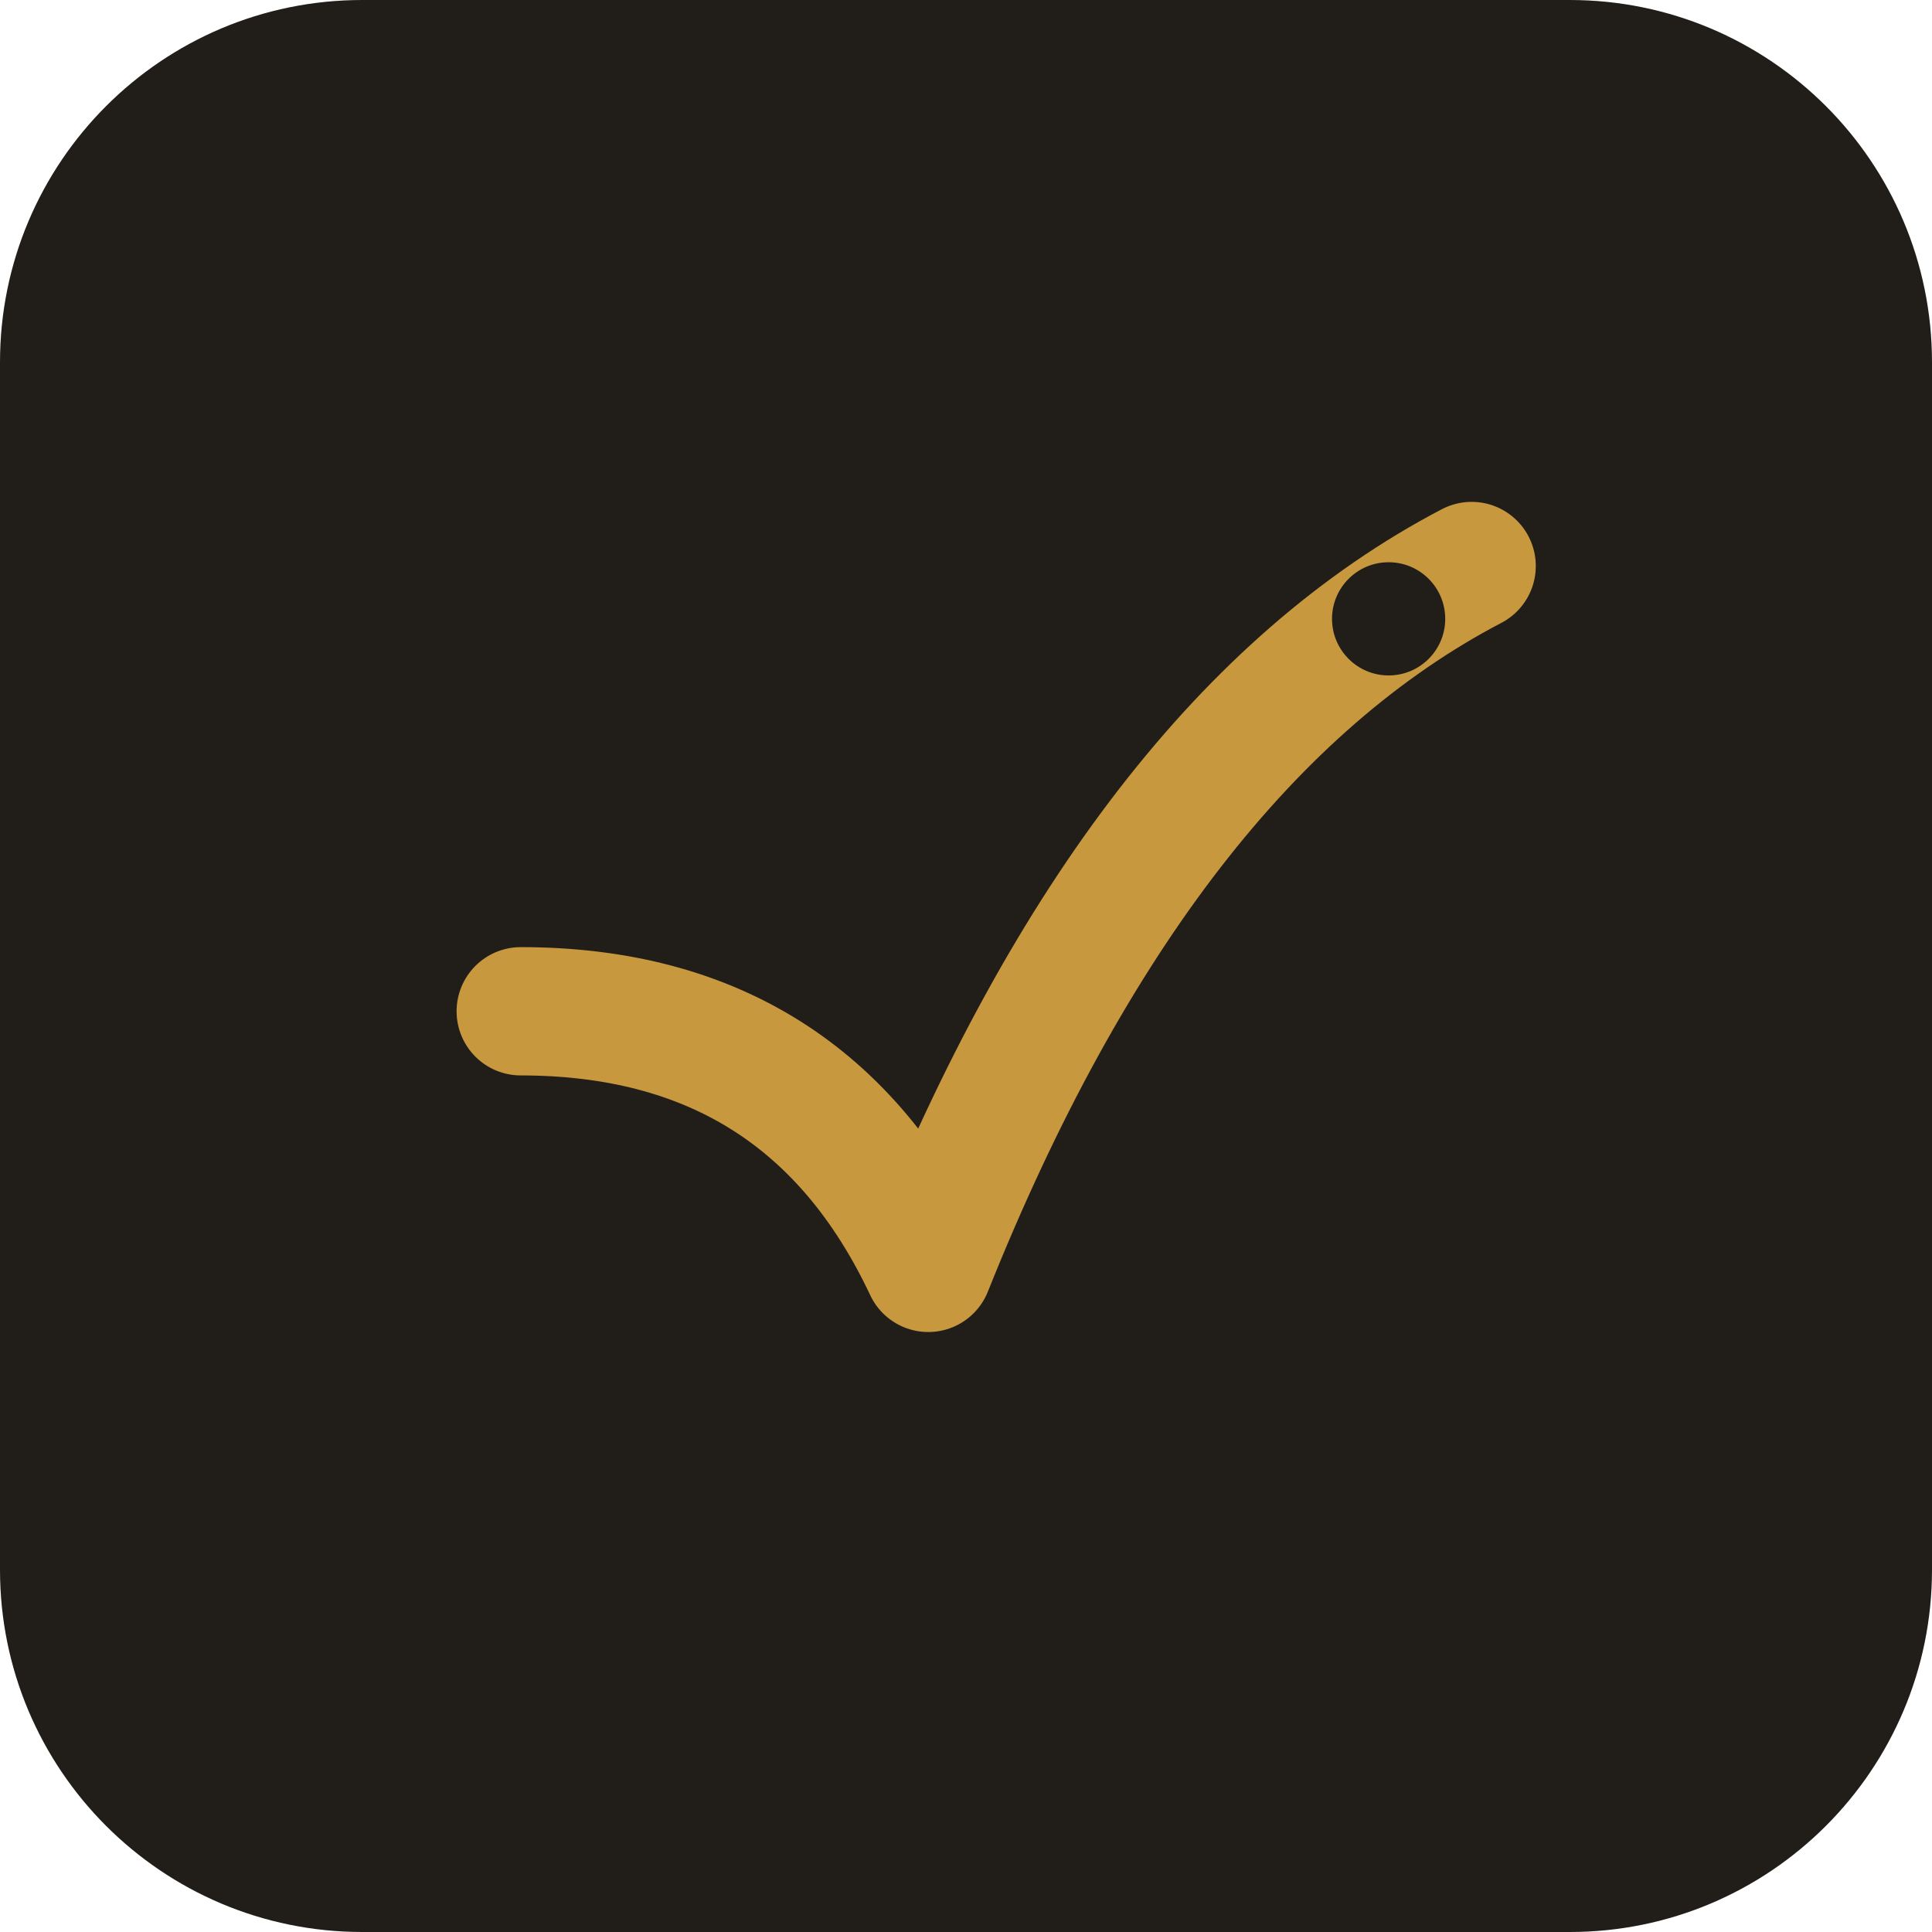
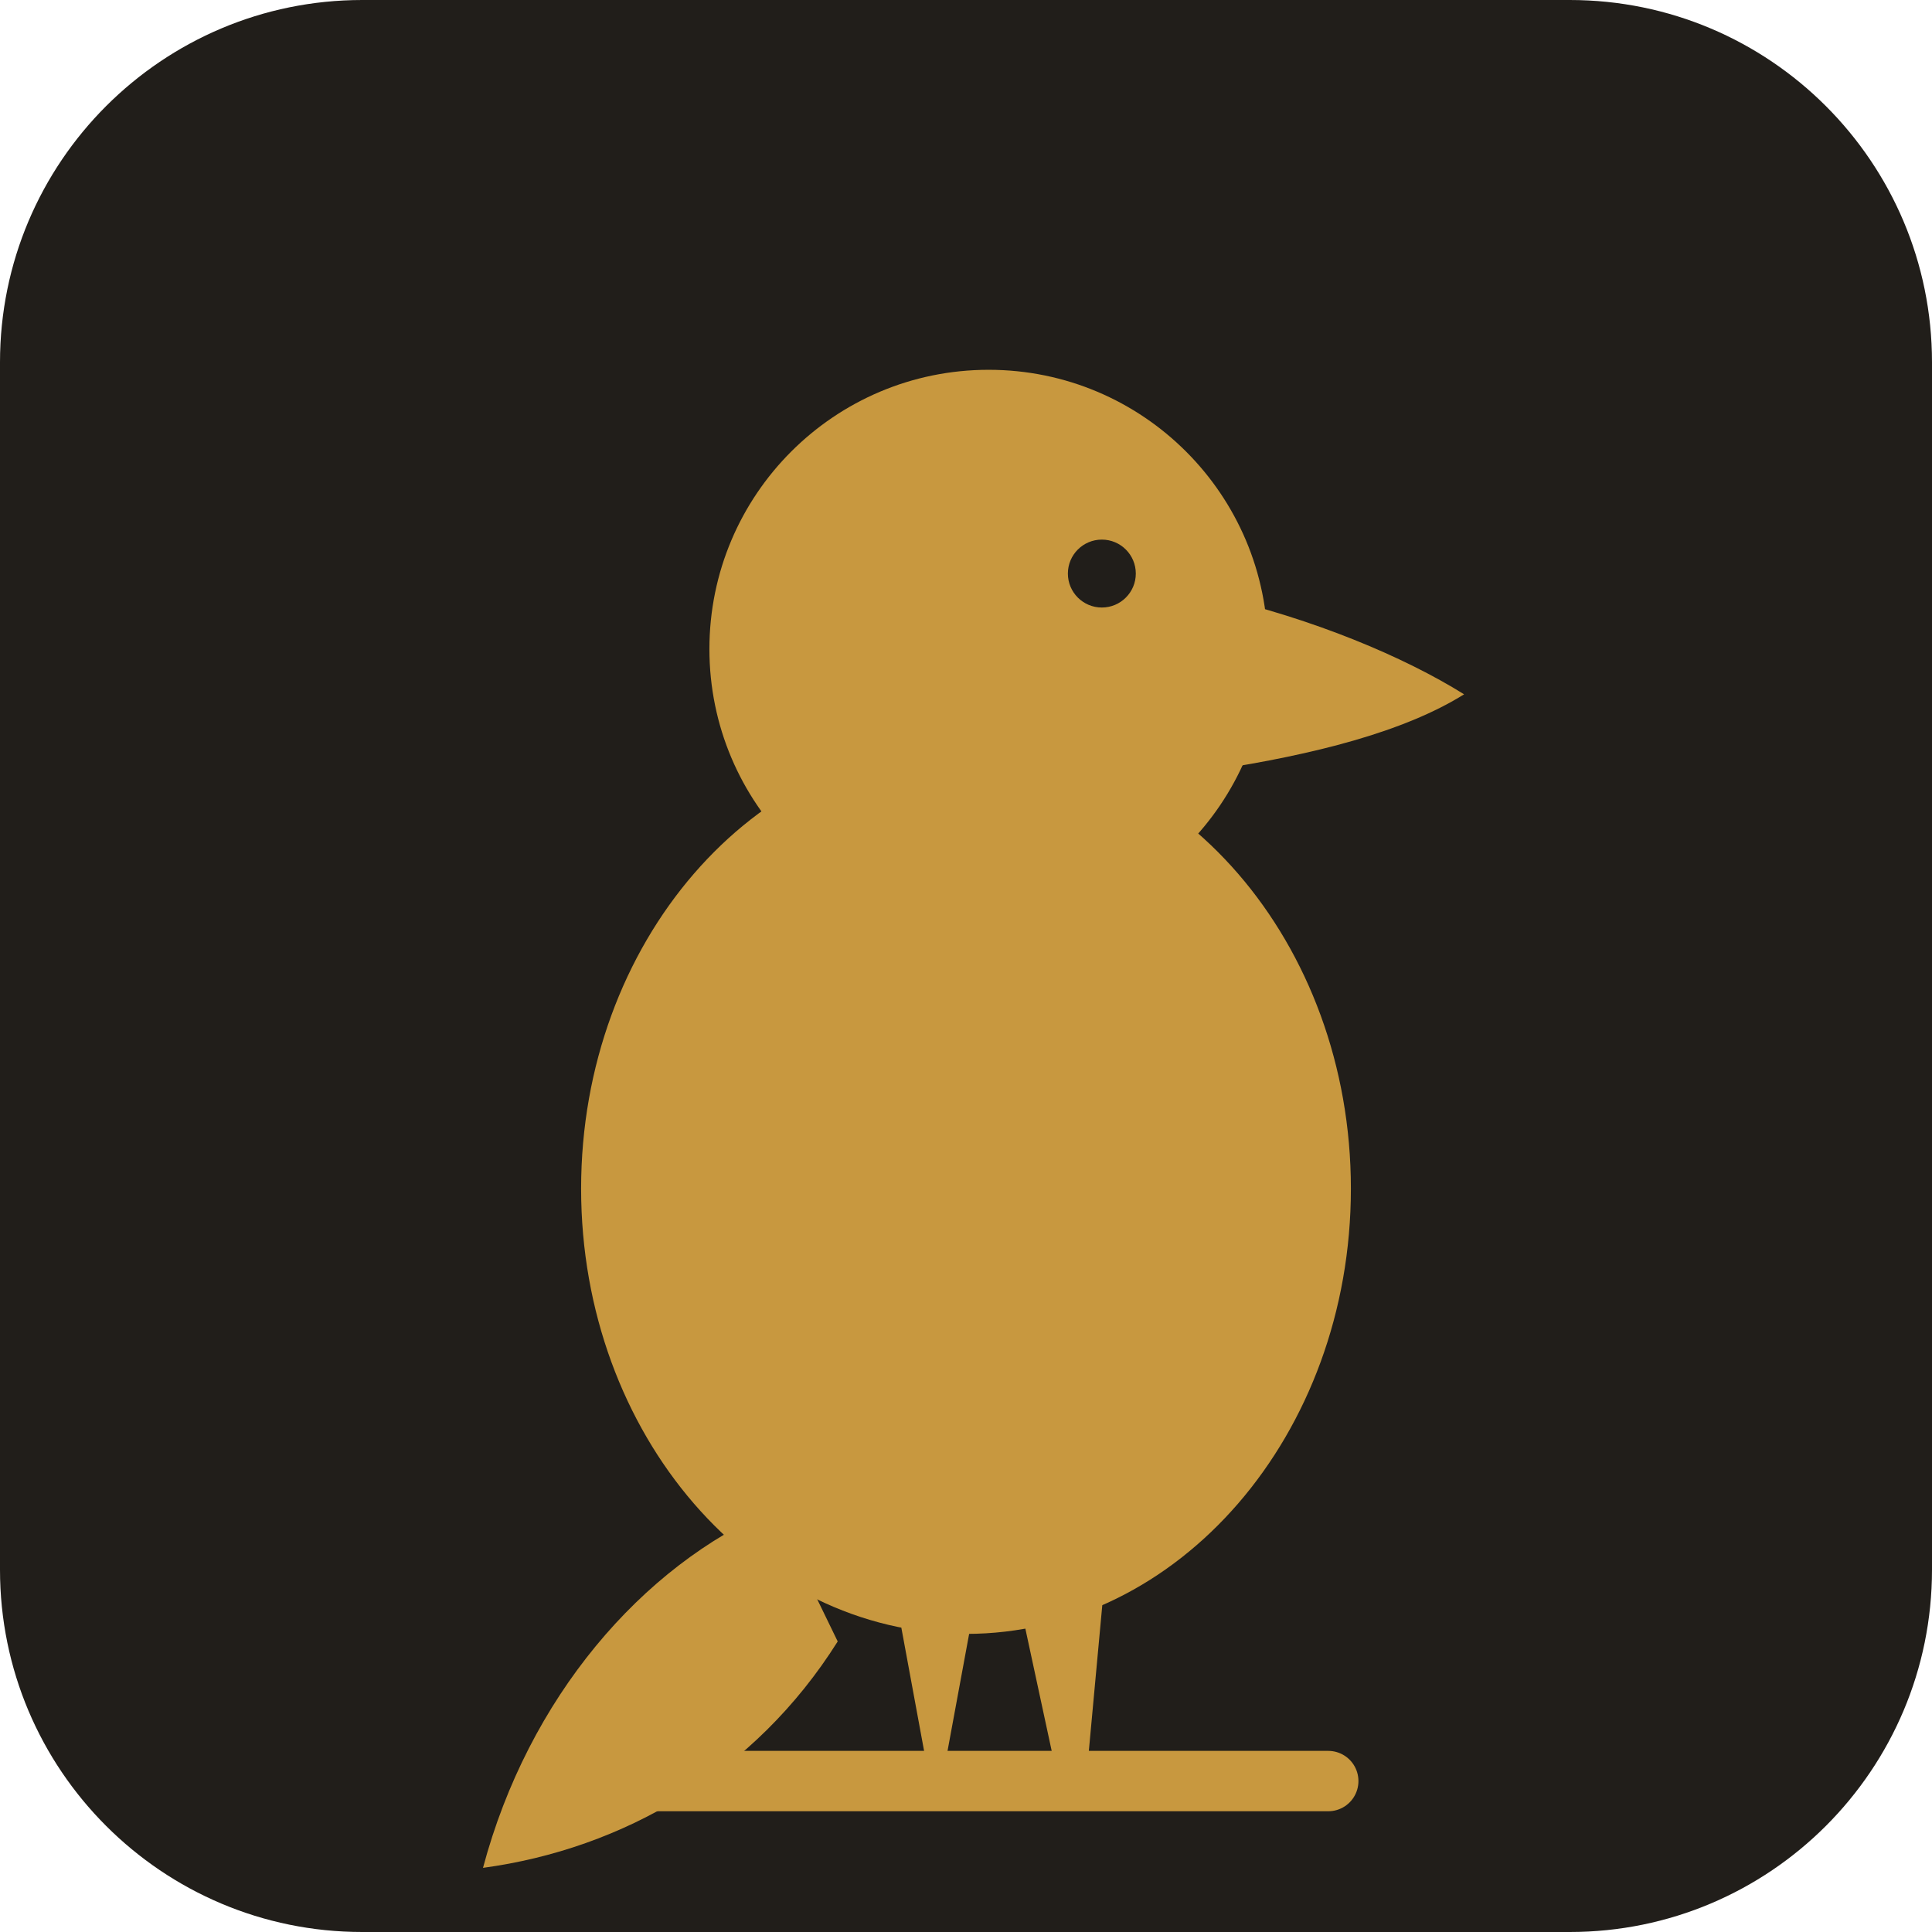
<svg xmlns="http://www.w3.org/2000/svg" viewBox="0 0 512 512">
  <rect width="512" height="512" rx="96" fill="#211E1A" />
-   <path d="M138 268 Q214 268 246 336 Q302 196 390 150" fill="none" stroke="#C8983F" stroke-width="34" stroke-linecap="round" stroke-linejoin="round" />
-   <circle cx="368" cy="164" r="15" fill="#211E1A" />
+   <line x1="160" y1="472" x2="352" y2="472" stroke="#C8983F" stroke-width="16" stroke-linecap="round" />
+   <g>
+     <path d="M234 405 L 262 405 L 250 470 L 246 470 Z" fill="#C8983F" />
+     <path d="M266 405 L 294 405 L 288 470 L 280 470 Z" fill="#C8983F" />
+   </g>
+   <path d="M205 400 C 170 415, 140 450, 128 495 C 165 490, 200 470, 222 435 Z" fill="#C8983F" />
+   <ellipse cx="256" cy="315" rx="102" ry="118" fill="#C8983F" />
+   <circle cx="262" cy="172" r="74" fill="#C8983F" />
+   <path d="M322 158 C 348 164, 372 174, 388 184 C 372 194, 348 200, 322 204 C 315 189, 315 173, 322 158 Z" fill="#C8983F" />
+   <circle cx="292" cy="152" r="9" fill="#211E1A" />
</svg>
